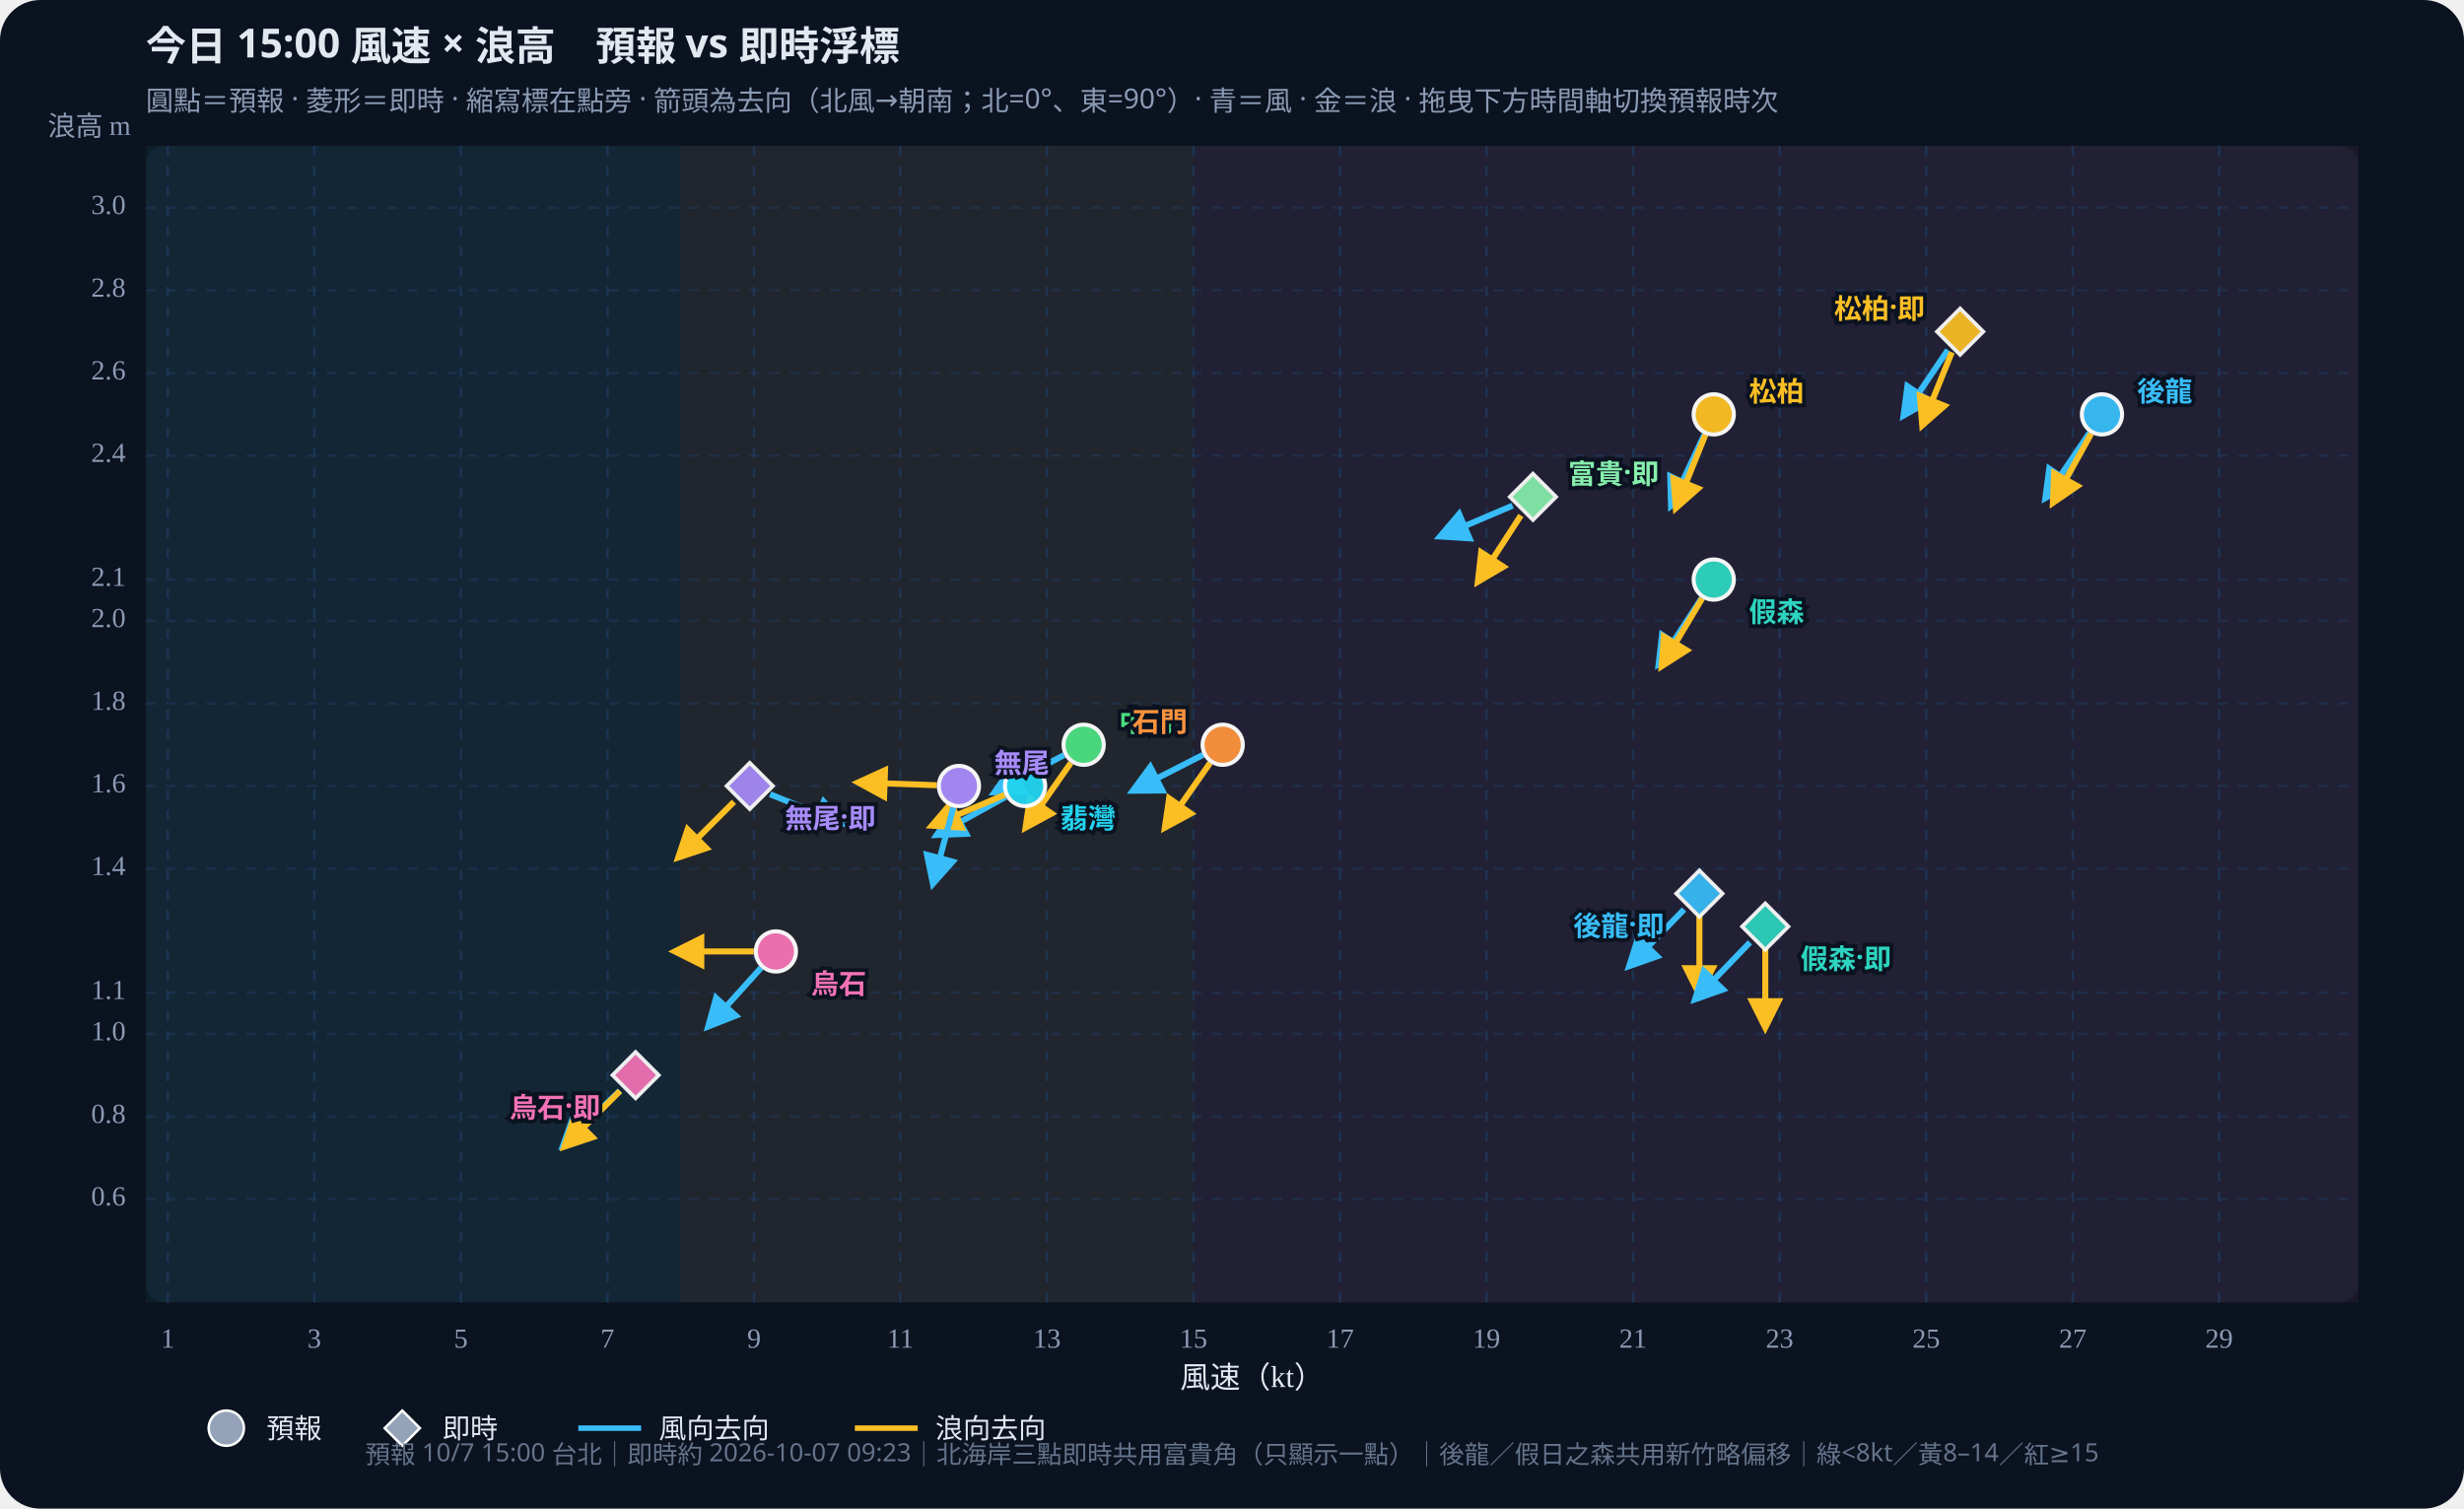
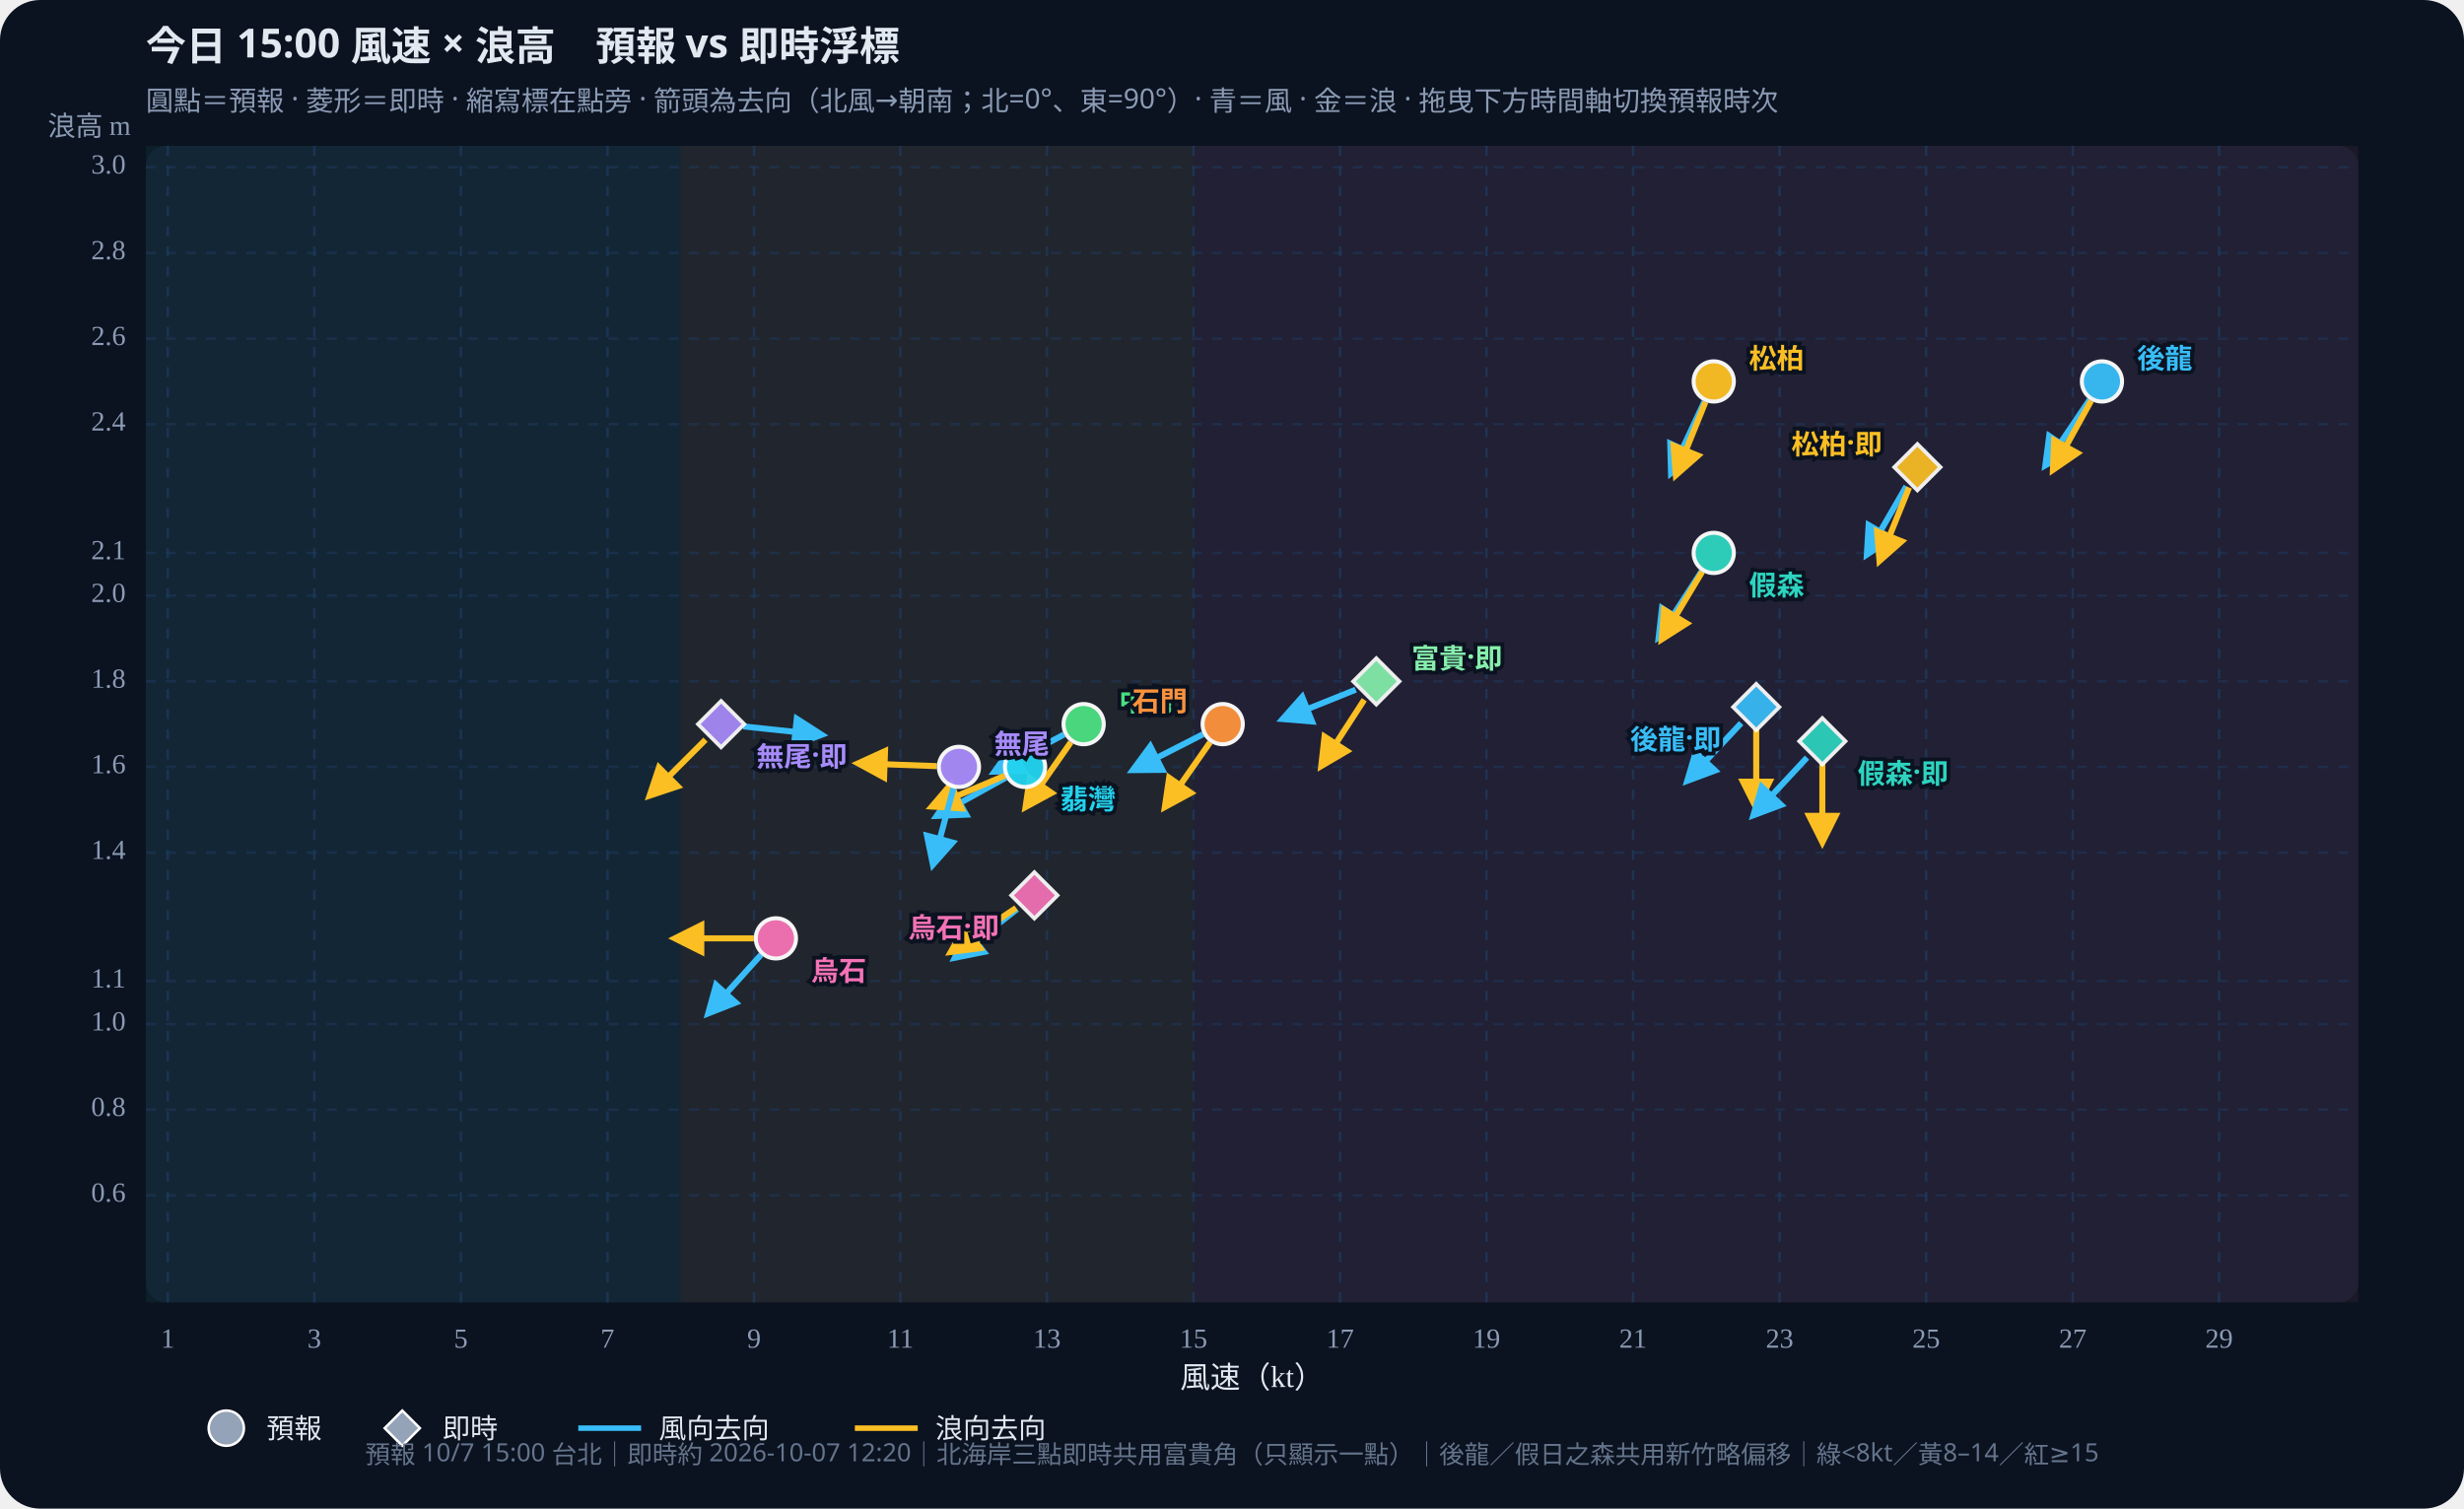
<svg xmlns="http://www.w3.org/2000/svg" id="wws-svg" viewBox="0 0 980 600" role="img" aria-label="風速與浪高散佈圖，可拖曳時間軸切換預報時次" style="width:100%;height:auto;display:block">
  <rect width="980" height="600" fill="#0b1220" rx="16" />
  <rect x="58" y="58" width="880" height="460" fill="#111a2e" rx="8" />
  <rect x="58.0" y="58" width="212.7" height="460" fill="#34d399" opacity="0.07" />
  <rect x="270.7" y="58" width="204.0" height="460" fill="#fbbf24" opacity="0.07" />
  <rect x="474.7" y="58" width="463.3" height="460" fill="#fb7185" opacity="0.07" />
  <defs>
    <marker id="arrow-38bdf8" viewBox="0 0 10 10" refX="8" refY="5" markerWidth="6" markerHeight="6" orient="auto-start-reverse">
      <path d="M0,0 L10,5 L0,10 z" fill="#38bdf8" />
    </marker>
    <marker id="arrow-fbbf24" viewBox="0 0 10 10" refX="8" refY="5" markerWidth="6" markerHeight="6" orient="auto-start-reverse">
      <path d="M0,0 L10,5 L0,10 z" fill="#fbbf24" />
    </marker>
  </defs>
  <text id="wws-title" x="58" y="24" fill="#e2e8f0" font-size="16" font-weight="700" font-family="Noto Sans TC,system-ui,sans-serif">今日 15:00 風速 × 浪高　預報 vs 即時浮標</text>
  <text x="58" y="44" fill="#8b9bb4" font-size="11" font-family="Noto Sans TC,system-ui,sans-serif">圓點＝預報 · 菱形＝即時 · 縮寫標在點旁 · 箭頭為去向（北風→朝南；北=0°、東=90°）· 青＝風 · 金＝浪 · 拖曳下方時間軸切換預報時次</text>
  <line x1="66.7" y1="58" x2="66.7" y2="518" stroke="#1e3a5f" stroke-dasharray="4 4" opacity="0.7" />
  <text x="66.7" y="536" text-anchor="middle" fill="#8b9bb4" font-size="11">1</text>
  <line x1="125.0" y1="58" x2="125.0" y2="518" stroke="#1e3a5f" stroke-dasharray="4 4" opacity="0.7" />
  <text x="125.0" y="536" text-anchor="middle" fill="#8b9bb4" font-size="11">3</text>
  <line x1="183.3" y1="58" x2="183.3" y2="518" stroke="#1e3a5f" stroke-dasharray="4 4" opacity="0.7" />
  <text x="183.3" y="536" text-anchor="middle" fill="#8b9bb4" font-size="11">5</text>
  <line x1="241.6" y1="58" x2="241.6" y2="518" stroke="#1e3a5f" stroke-dasharray="4 4" opacity="0.7" />
  <text x="241.6" y="536" text-anchor="middle" fill="#8b9bb4" font-size="11">7</text>
  <line x1="299.9" y1="58" x2="299.9" y2="518" stroke="#1e3a5f" stroke-dasharray="4 4" opacity="0.7" />
  <text x="299.9" y="536" text-anchor="middle" fill="#8b9bb4" font-size="11">9</text>
  <line x1="358.1" y1="58" x2="358.1" y2="518" stroke="#1e3a5f" stroke-dasharray="4 4" opacity="0.7" />
  <text x="358.1" y="536" text-anchor="middle" fill="#8b9bb4" font-size="11">11</text>
  <line x1="416.4" y1="58" x2="416.4" y2="518" stroke="#1e3a5f" stroke-dasharray="4 4" opacity="0.7" />
  <text x="416.4" y="536" text-anchor="middle" fill="#8b9bb4" font-size="11">13</text>
  <line x1="474.7" y1="58" x2="474.7" y2="518" stroke="#1e3a5f" stroke-dasharray="4 4" opacity="0.7" />
  <text x="474.7" y="536" text-anchor="middle" fill="#8b9bb4" font-size="11">15</text>
  <line x1="533.0" y1="58" x2="533.0" y2="518" stroke="#1e3a5f" stroke-dasharray="4 4" opacity="0.7" />
  <text x="533.0" y="536" text-anchor="middle" fill="#8b9bb4" font-size="11">17</text>
  <line x1="591.2" y1="58" x2="591.2" y2="518" stroke="#1e3a5f" stroke-dasharray="4 4" opacity="0.7" />
  <text x="591.2" y="536" text-anchor="middle" fill="#8b9bb4" font-size="11">19</text>
  <line x1="649.5" y1="58" x2="649.5" y2="518" stroke="#1e3a5f" stroke-dasharray="4 4" opacity="0.7" />
  <text x="649.5" y="536" text-anchor="middle" fill="#8b9bb4" font-size="11">21</text>
  <line x1="707.8" y1="58" x2="707.8" y2="518" stroke="#1e3a5f" stroke-dasharray="4 4" opacity="0.7" />
  <text x="707.8" y="536" text-anchor="middle" fill="#8b9bb4" font-size="11">23</text>
  <line x1="766.1" y1="58" x2="766.1" y2="518" stroke="#1e3a5f" stroke-dasharray="4 4" opacity="0.7" />
  <text x="766.1" y="536" text-anchor="middle" fill="#8b9bb4" font-size="11">25</text>
  <line x1="824.4" y1="58" x2="824.4" y2="518" stroke="#1e3a5f" stroke-dasharray="4 4" opacity="0.7" />
  <text x="824.4" y="536" text-anchor="middle" fill="#8b9bb4" font-size="11">27</text>
  <line x1="882.6" y1="58" x2="882.6" y2="518" stroke="#1e3a5f" stroke-dasharray="4 4" opacity="0.7" />
  <text x="882.6" y="536" text-anchor="middle" fill="#8b9bb4" font-size="11">29</text>
-   <line x1="58" y1="476.9" x2="938" y2="476.9" stroke="#1e3a5f" stroke-dasharray="4 4" opacity="0.5" />
-   <text x="50" y="476.9" text-anchor="end" dominant-baseline="middle" fill="#8b9bb4" font-size="11">0.6</text>
-   <line x1="58" y1="444.1" x2="938" y2="444.1" stroke="#1e3a5f" stroke-dasharray="4 4" opacity="0.5" />
-   <text x="50" y="444.1" text-anchor="end" dominant-baseline="middle" fill="#8b9bb4" font-size="11">0.8</text>
-   <line x1="58" y1="411.2" x2="938" y2="411.2" stroke="#1e3a5f" stroke-dasharray="4 4" opacity="0.5" />
-   <text x="50" y="411.2" text-anchor="end" dominant-baseline="middle" fill="#8b9bb4" font-size="11">1.0</text>
-   <line x1="58" y1="394.8" x2="938" y2="394.8" stroke="#1e3a5f" stroke-dasharray="4 4" opacity="0.5" />
-   <text x="50" y="394.8" text-anchor="end" dominant-baseline="middle" fill="#8b9bb4" font-size="11">1.1</text>
-   <line x1="58" y1="345.5" x2="938" y2="345.5" stroke="#1e3a5f" stroke-dasharray="4 4" opacity="0.5" />
-   <text x="50" y="345.5" text-anchor="end" dominant-baseline="middle" fill="#8b9bb4" font-size="11">1.4</text>
-   <line x1="58" y1="312.6" x2="938" y2="312.6" stroke="#1e3a5f" stroke-dasharray="4 4" opacity="0.5" />
-   <text x="50" y="312.6" text-anchor="end" dominant-baseline="middle" fill="#8b9bb4" font-size="11">1.6</text>
-   <line x1="58" y1="279.8" x2="938" y2="279.8" stroke="#1e3a5f" stroke-dasharray="4 4" opacity="0.5" />
-   <text x="50" y="279.8" text-anchor="end" dominant-baseline="middle" fill="#8b9bb4" font-size="11">1.8</text>
-   <line x1="58" y1="246.9" x2="938" y2="246.9" stroke="#1e3a5f" stroke-dasharray="4 4" opacity="0.5" />
-   <text x="50" y="246.9" text-anchor="end" dominant-baseline="middle" fill="#8b9bb4" font-size="11">2.0</text>
-   <line x1="58" y1="230.5" x2="938" y2="230.5" stroke="#1e3a5f" stroke-dasharray="4 4" opacity="0.5" />
-   <text x="50" y="230.5" text-anchor="end" dominant-baseline="middle" fill="#8b9bb4" font-size="11">2.1</text>
-   <line x1="58" y1="181.2" x2="938" y2="181.2" stroke="#1e3a5f" stroke-dasharray="4 4" opacity="0.5" />
-   <text x="50" y="181.2" text-anchor="end" dominant-baseline="middle" fill="#8b9bb4" font-size="11">2.4</text>
-   <line x1="58" y1="148.4" x2="938" y2="148.4" stroke="#1e3a5f" stroke-dasharray="4 4" opacity="0.5" />
-   <text x="50" y="148.4" text-anchor="end" dominant-baseline="middle" fill="#8b9bb4" font-size="11">2.6</text>
-   <line x1="58" y1="115.5" x2="938" y2="115.5" stroke="#1e3a5f" stroke-dasharray="4 4" opacity="0.5" />
-   <text x="50" y="115.5" text-anchor="end" dominant-baseline="middle" fill="#8b9bb4" font-size="11">2.8</text>
-   <line x1="58" y1="82.6" x2="938" y2="82.6" stroke="#1e3a5f" stroke-dasharray="4 4" opacity="0.5" />
-   <text x="50" y="82.6" text-anchor="end" dominant-baseline="middle" fill="#8b9bb4" font-size="11">3.0</text>
+   <line x1="58" y1="475.4" x2="938" y2="475.4" stroke="#1e3a5f" stroke-dasharray="4 4" opacity="0.5" />
+   <text x="50" y="475.4" text-anchor="end" dominant-baseline="middle" fill="#8b9bb4" font-size="11">0.6</text>
+   <line x1="58" y1="441.3" x2="938" y2="441.3" stroke="#1e3a5f" stroke-dasharray="4 4" opacity="0.5" />
+   <text x="50" y="441.3" text-anchor="end" dominant-baseline="middle" fill="#8b9bb4" font-size="11">0.8</text>
+   <line x1="58" y1="407.3" x2="938" y2="407.3" stroke="#1e3a5f" stroke-dasharray="4 4" opacity="0.5" />
+   <text x="50" y="407.3" text-anchor="end" dominant-baseline="middle" fill="#8b9bb4" font-size="11">1.0</text>
+   <line x1="58" y1="390.2" x2="938" y2="390.2" stroke="#1e3a5f" stroke-dasharray="4 4" opacity="0.5" />
+   <text x="50" y="390.2" text-anchor="end" dominant-baseline="middle" fill="#8b9bb4" font-size="11">1.1</text>
+   <line x1="58" y1="339.1" x2="938" y2="339.1" stroke="#1e3a5f" stroke-dasharray="4 4" opacity="0.5" />
+   <text x="50" y="339.1" text-anchor="end" dominant-baseline="middle" fill="#8b9bb4" font-size="11">1.4</text>
+   <line x1="58" y1="305.0" x2="938" y2="305.0" stroke="#1e3a5f" stroke-dasharray="4 4" opacity="0.5" />
+   <text x="50" y="305.0" text-anchor="end" dominant-baseline="middle" fill="#8b9bb4" font-size="11">1.6</text>
+   <line x1="58" y1="271.0" x2="938" y2="271.0" stroke="#1e3a5f" stroke-dasharray="4 4" opacity="0.5" />
+   <text x="50" y="271.0" text-anchor="end" dominant-baseline="middle" fill="#8b9bb4" font-size="11">1.8</text>
+   <line x1="58" y1="236.9" x2="938" y2="236.9" stroke="#1e3a5f" stroke-dasharray="4 4" opacity="0.5" />
+   <text x="50" y="236.9" text-anchor="end" dominant-baseline="middle" fill="#8b9bb4" font-size="11">2.0</text>
+   <line x1="58" y1="219.9" x2="938" y2="219.9" stroke="#1e3a5f" stroke-dasharray="4 4" opacity="0.5" />
+   <text x="50" y="219.9" text-anchor="end" dominant-baseline="middle" fill="#8b9bb4" font-size="11">2.1</text>
+   <line x1="58" y1="168.7" x2="938" y2="168.7" stroke="#1e3a5f" stroke-dasharray="4 4" opacity="0.5" />
+   <text x="50" y="168.7" text-anchor="end" dominant-baseline="middle" fill="#8b9bb4" font-size="11">2.4</text>
+   <line x1="58" y1="134.7" x2="938" y2="134.7" stroke="#1e3a5f" stroke-dasharray="4 4" opacity="0.5" />
+   <text x="50" y="134.7" text-anchor="end" dominant-baseline="middle" fill="#8b9bb4" font-size="11">2.6</text>
+   <line x1="58" y1="100.6" x2="938" y2="100.6" stroke="#1e3a5f" stroke-dasharray="4 4" opacity="0.5" />
+   <text x="50" y="100.6" text-anchor="end" dominant-baseline="middle" fill="#8b9bb4" font-size="11">2.8</text>
+   <line x1="58" y1="66.5" x2="938" y2="66.5" stroke="#1e3a5f" stroke-dasharray="4 4" opacity="0.5" />
+   <text x="50" y="66.5" text-anchor="end" dominant-baseline="middle" fill="#8b9bb4" font-size="11">3.0</text>
  <text x="498" y="552" text-anchor="middle" fill="#e2e8f0" font-size="12">風速（kt）</text>
  <text x="52" y="54" text-anchor="end" fill="#8b9bb4" font-size="11">浪高 m</text>
  <g id="wws-forecast-layer">
-     <line x1="831.1" y1="172.1" x2="813.6" y2="197.9" stroke="#38bdf8" stroke-width="2.4" marker-end="url(#arrow-38bdf8)" />
-     <line x1="831.7" y1="172.5" x2="816.6" y2="199.8" stroke="#fbbf24" stroke-width="2.4" marker-end="url(#arrow-fbbf24)" />
-     <circle cx="836.0" cy="164.8" r="8.0" fill="#38bdf8" stroke="#fff" stroke-width="1.6" opacity="0.95" />
-     <line x1="676.8" y1="237.9" x2="659.8" y2="264.0" stroke="#38bdf8" stroke-width="2.4" marker-end="url(#arrow-38bdf8)" />
-     <line x1="677.0" y1="238.0" x2="661.0" y2="264.8" stroke="#fbbf24" stroke-width="2.4" marker-end="url(#arrow-fbbf24)" />
-     <circle cx="681.6" cy="230.5" r="8.0" fill="#2dd4bf" stroke="#fff" stroke-width="1.6" opacity="0.95" />
-     <line x1="677.9" y1="172.8" x2="664.7" y2="201.0" stroke="#38bdf8" stroke-width="2.4" marker-end="url(#arrow-38bdf8)" />
-     <line x1="678.3" y1="172.9" x2="666.6" y2="201.9" stroke="#fbbf24" stroke-width="2.4" marker-end="url(#arrow-fbbf24)" />
-     <circle cx="681.6" cy="164.8" r="8.0" fill="#fbbf24" stroke="#fff" stroke-width="1.6" opacity="0.95" />
-     <line x1="423.2" y1="300.3" x2="395.7" y2="315.0" stroke="#38bdf8" stroke-width="2.4" marker-end="url(#arrow-38bdf8)" />
-     <line x1="425.9" y1="303.4" x2="408.0" y2="329.0" stroke="#fbbf24" stroke-width="2.4" marker-end="url(#arrow-fbbf24)" />
-     <circle cx="431.0" cy="296.2" r="8.0" fill="#4ade80" stroke="#fff" stroke-width="1.6" opacity="0.95" />
-     <line x1="400.0" y1="316.9" x2="372.7" y2="332.0" stroke="#38bdf8" stroke-width="2.4" marker-end="url(#arrow-38bdf8)" />
-     <line x1="399.6" y1="316.1" x2="370.8" y2="328.3" stroke="#fbbf24" stroke-width="2.4" marker-end="url(#arrow-fbbf24)" />
-     <circle cx="407.7" cy="312.6" r="8.0" fill="#22d3ee" stroke="#fff" stroke-width="1.6" opacity="0.95" />
-     <line x1="478.5" y1="300.2" x2="450.7" y2="314.4" stroke="#38bdf8" stroke-width="2.4" marker-end="url(#arrow-38bdf8)" />
-     <line x1="481.3" y1="303.4" x2="463.4" y2="329.0" stroke="#fbbf24" stroke-width="2.4" marker-end="url(#arrow-fbbf24)" />
-     <circle cx="486.3" cy="296.2" r="8.0" fill="#fb923c" stroke="#fff" stroke-width="1.6" opacity="0.95" />
-     <line x1="379.2" y1="321.1" x2="371.1" y2="351.3" stroke="#38bdf8" stroke-width="2.4" marker-end="url(#arrow-38bdf8)" />
-     <line x1="372.6" y1="312.3" x2="341.5" y2="311.2" stroke="#fbbf24" stroke-width="2.4" marker-end="url(#arrow-fbbf24)" />
-     <circle cx="381.4" cy="312.6" r="8.0" fill="#a78bfa" stroke="#fff" stroke-width="1.6" opacity="0.95" />
-     <line x1="302.7" y1="384.9" x2="281.8" y2="408.1" stroke="#38bdf8" stroke-width="2.4" marker-end="url(#arrow-38bdf8)" />
-     <line x1="299.8" y1="378.4" x2="268.6" y2="378.4" stroke="#fbbf24" stroke-width="2.4" marker-end="url(#arrow-fbbf24)" />
-     <circle cx="308.6" cy="378.4" r="8.0" fill="#f472b6" stroke="#fff" stroke-width="1.6" opacity="0.95" />
-     <text x="850.0" y="154.8" text-anchor="start" dominant-baseline="central" fill="#38bdf8" font-size="11" font-weight="700" font-family="Noto Sans TC,system-ui,sans-serif" stroke="#0b1220" stroke-width="3" paint-order="stroke">後龍</text>
-     <text x="695.6" y="242.5" text-anchor="start" dominant-baseline="central" fill="#2dd4bf" font-size="11" font-weight="700" font-family="Noto Sans TC,system-ui,sans-serif" stroke="#0b1220" stroke-width="3" paint-order="stroke">假森</text>
-     <text x="695.6" y="154.8" text-anchor="start" dominant-baseline="central" fill="#fbbf24" font-size="11" font-weight="700" font-family="Noto Sans TC,system-ui,sans-serif" stroke="#0b1220" stroke-width="3" paint-order="stroke">松柏</text>
-     <text x="445.0" y="286.2" text-anchor="start" dominant-baseline="central" fill="#4ade80" font-size="11" font-weight="700" font-family="Noto Sans TC,system-ui,sans-serif" stroke="#0b1220" stroke-width="3" paint-order="stroke">中角</text>
-     <text x="421.7" y="324.6" text-anchor="start" dominant-baseline="central" fill="#22d3ee" font-size="11" font-weight="700" font-family="Noto Sans TC,system-ui,sans-serif" stroke="#0b1220" stroke-width="3" paint-order="stroke">翡灣</text>
-     <text x="472.3" y="286.2" text-anchor="end" dominant-baseline="central" fill="#fb923c" font-size="11" font-weight="700" font-family="Noto Sans TC,system-ui,sans-serif" stroke="#0b1220" stroke-width="3" paint-order="stroke">石門</text>
-     <text x="395.4" y="302.6" text-anchor="start" dominant-baseline="central" fill="#a78bfa" font-size="11" font-weight="700" font-family="Noto Sans TC,system-ui,sans-serif" stroke="#0b1220" stroke-width="3" paint-order="stroke">無尾</text>
-     <text x="322.6" y="390.4" text-anchor="start" dominant-baseline="central" fill="#f472b6" font-size="11" font-weight="700" font-family="Noto Sans TC,system-ui,sans-serif" stroke="#0b1220" stroke-width="3" paint-order="stroke">烏石</text>
+     <line x1="831.1" y1="159.0" x2="813.6" y2="184.9" stroke="#38bdf8" stroke-width="2.4" marker-end="url(#arrow-38bdf8)" />
+     <line x1="831.7" y1="159.4" x2="816.6" y2="186.7" stroke="#fbbf24" stroke-width="2.4" marker-end="url(#arrow-fbbf24)" />
+     <circle cx="836.0" cy="151.7" r="8.0" fill="#38bdf8" stroke="#fff" stroke-width="1.6" opacity="0.95" />
+     <line x1="676.8" y1="227.2" x2="659.8" y2="253.4" stroke="#38bdf8" stroke-width="2.4" marker-end="url(#arrow-38bdf8)" />
+     <line x1="677.0" y1="227.4" x2="661.0" y2="254.1" stroke="#fbbf24" stroke-width="2.4" marker-end="url(#arrow-fbbf24)" />
+     <circle cx="681.6" cy="219.9" r="8.0" fill="#2dd4bf" stroke="#fff" stroke-width="1.6" opacity="0.95" />
+     <line x1="677.9" y1="159.7" x2="664.7" y2="188.0" stroke="#38bdf8" stroke-width="2.4" marker-end="url(#arrow-38bdf8)" />
+     <line x1="678.3" y1="159.9" x2="666.6" y2="188.8" stroke="#fbbf24" stroke-width="2.4" marker-end="url(#arrow-fbbf24)" />
+     <circle cx="681.6" cy="151.7" r="8.0" fill="#fbbf24" stroke="#fff" stroke-width="1.6" opacity="0.95" />
+     <line x1="423.2" y1="292.1" x2="395.7" y2="306.8" stroke="#38bdf8" stroke-width="2.4" marker-end="url(#arrow-38bdf8)" />
+     <line x1="425.9" y1="295.2" x2="408.0" y2="320.8" stroke="#fbbf24" stroke-width="2.4" marker-end="url(#arrow-fbbf24)" />
+     <circle cx="431.0" cy="288.0" r="8.0" fill="#4ade80" stroke="#fff" stroke-width="1.6" opacity="0.95" />
+     <line x1="400.0" y1="309.3" x2="372.7" y2="324.4" stroke="#38bdf8" stroke-width="2.4" marker-end="url(#arrow-38bdf8)" />
+     <line x1="399.6" y1="308.5" x2="370.8" y2="320.7" stroke="#fbbf24" stroke-width="2.4" marker-end="url(#arrow-fbbf24)" />
+     <circle cx="407.7" cy="305.0" r="8.0" fill="#22d3ee" stroke="#fff" stroke-width="1.6" opacity="0.95" />
+     <line x1="478.5" y1="292.0" x2="450.7" y2="306.2" stroke="#38bdf8" stroke-width="2.4" marker-end="url(#arrow-38bdf8)" />
+     <line x1="481.3" y1="295.2" x2="463.4" y2="320.8" stroke="#fbbf24" stroke-width="2.4" marker-end="url(#arrow-fbbf24)" />
+     <circle cx="486.3" cy="288.0" r="8.0" fill="#fb923c" stroke="#fff" stroke-width="1.6" opacity="0.95" />
+     <line x1="379.2" y1="313.5" x2="371.1" y2="343.7" stroke="#38bdf8" stroke-width="2.4" marker-end="url(#arrow-38bdf8)" />
+     <line x1="372.6" y1="304.7" x2="341.5" y2="303.6" stroke="#fbbf24" stroke-width="2.4" marker-end="url(#arrow-fbbf24)" />
+     <circle cx="381.4" cy="305.0" r="8.0" fill="#a78bfa" stroke="#fff" stroke-width="1.6" opacity="0.95" />
+     <line x1="302.7" y1="379.7" x2="281.8" y2="402.9" stroke="#38bdf8" stroke-width="2.4" marker-end="url(#arrow-38bdf8)" />
+     <line x1="299.8" y1="373.2" x2="268.6" y2="373.2" stroke="#fbbf24" stroke-width="2.4" marker-end="url(#arrow-fbbf24)" />
+     <circle cx="308.6" cy="373.2" r="8.0" fill="#f472b6" stroke="#fff" stroke-width="1.6" opacity="0.95" />
+     <text x="850.0" y="141.7" text-anchor="start" dominant-baseline="central" fill="#38bdf8" font-size="11" font-weight="700" font-family="Noto Sans TC,system-ui,sans-serif" stroke="#0b1220" stroke-width="3" paint-order="stroke">後龍</text>
+     <text x="695.6" y="231.9" text-anchor="start" dominant-baseline="central" fill="#2dd4bf" font-size="11" font-weight="700" font-family="Noto Sans TC,system-ui,sans-serif" stroke="#0b1220" stroke-width="3" paint-order="stroke">假森</text>
+     <text x="695.6" y="141.7" text-anchor="start" dominant-baseline="central" fill="#fbbf24" font-size="11" font-weight="700" font-family="Noto Sans TC,system-ui,sans-serif" stroke="#0b1220" stroke-width="3" paint-order="stroke">松柏</text>
+     <text x="445.0" y="278.0" text-anchor="start" dominant-baseline="central" fill="#4ade80" font-size="11" font-weight="700" font-family="Noto Sans TC,system-ui,sans-serif" stroke="#0b1220" stroke-width="3" paint-order="stroke">中角</text>
+     <text x="421.7" y="317.0" text-anchor="start" dominant-baseline="central" fill="#22d3ee" font-size="11" font-weight="700" font-family="Noto Sans TC,system-ui,sans-serif" stroke="#0b1220" stroke-width="3" paint-order="stroke">翡灣</text>
+     <text x="472.3" y="278.0" text-anchor="end" dominant-baseline="central" fill="#fb923c" font-size="11" font-weight="700" font-family="Noto Sans TC,system-ui,sans-serif" stroke="#0b1220" stroke-width="3" paint-order="stroke">石門</text>
+     <text x="395.4" y="295.0" text-anchor="start" dominant-baseline="central" fill="#a78bfa" font-size="11" font-weight="700" font-family="Noto Sans TC,system-ui,sans-serif" stroke="#0b1220" stroke-width="3" paint-order="stroke">無尾</text>
+     <text x="322.6" y="385.2" text-anchor="start" dominant-baseline="central" fill="#f472b6" font-size="11" font-weight="700" font-family="Noto Sans TC,system-ui,sans-serif" stroke="#0b1220" stroke-width="3" paint-order="stroke">烏石</text>
  </g>
  <g id="wws-live-layer">
-     <line x1="669.8" y1="361.7" x2="648.1" y2="384.1" stroke="#38bdf8" stroke-width="2.4" marker-end="url(#arrow-38bdf8)" />
-     <line x1="675.9" y1="364.2" x2="675.9" y2="395.4" stroke="#fbbf24" stroke-width="2.4" marker-end="url(#arrow-fbbf24)" />
-     <polygon points="675.9,346.2 685.1,355.4 675.9,364.6 666.7,355.4" fill="#38bdf8" stroke="#fff" stroke-width="1.5" opacity="0.92" />
-     <line x1="696.0" y1="374.8" x2="674.3" y2="397.3" stroke="#38bdf8" stroke-width="2.4" marker-end="url(#arrow-38bdf8)" />
-     <line x1="702.1" y1="377.3" x2="702.1" y2="408.5" stroke="#fbbf24" stroke-width="2.4" marker-end="url(#arrow-fbbf24)" />
-     <polygon points="702.1,359.3 711.3,368.5 702.1,377.7 692.9,368.5" fill="#2dd4bf" stroke="#fff" stroke-width="1.5" opacity="0.92" />
-     <line x1="774.7" y1="139.2" x2="757.2" y2="165.1" stroke="#38bdf8" stroke-width="2.4" marker-end="url(#arrow-38bdf8)" />
-     <line x1="776.3" y1="140.1" x2="764.6" y2="169.0" stroke="#fbbf24" stroke-width="2.4" marker-end="url(#arrow-fbbf24)" />
-     <polygon points="779.6,122.7 788.8,131.9 779.6,141.1 770.4,131.9" fill="#fbbf24" stroke="#fff" stroke-width="1.5" opacity="0.92" />
-     <line x1="601.6" y1="201.1" x2="572.9" y2="213.3" stroke="#38bdf8" stroke-width="2.4" marker-end="url(#arrow-38bdf8)" />
-     <line x1="604.9" y1="205.0" x2="587.9" y2="231.2" stroke="#fbbf24" stroke-width="2.4" marker-end="url(#arrow-fbbf24)" />
-     <polygon points="609.7,188.4 618.9,197.6 609.7,206.8 600.5,197.6" fill="#86efac" stroke="#fff" stroke-width="1.5" opacity="0.92" />
-     <line x1="306.3" y1="315.9" x2="335.2" y2="327.6" stroke="#38bdf8" stroke-width="2.4" marker-end="url(#arrow-38bdf8)" />
-     <line x1="291.9" y1="318.9" x2="269.9" y2="340.9" stroke="#fbbf24" stroke-width="2.4" marker-end="url(#arrow-fbbf24)" />
-     <polygon points="298.2,303.4 307.4,312.6 298.2,321.8 289.0,312.6" fill="#a78bfa" stroke="#fff" stroke-width="1.5" opacity="0.92" />
-     <line x1="246.5" y1="433.8" x2="224.1" y2="455.4" stroke="#38bdf8" stroke-width="2.4" marker-end="url(#arrow-38bdf8)" />
-     <line x1="246.6" y1="433.9" x2="224.6" y2="455.9" stroke="#fbbf24" stroke-width="2.4" marker-end="url(#arrow-fbbf24)" />
-     <polygon points="252.8,418.4 262.0,427.6 252.8,436.8 243.6,427.6" fill="#f472b6" stroke="#fff" stroke-width="1.5" opacity="0.92" />
-     <text x="661.9" y="367.4" text-anchor="end" dominant-baseline="central" fill="#38bdf8" font-size="11" font-weight="700" font-family="Noto Sans TC,system-ui,sans-serif" stroke="#0b1220" stroke-width="3" paint-order="stroke">後龍·即</text>
-     <text x="716.1" y="380.5" text-anchor="start" dominant-baseline="central" fill="#2dd4bf" font-size="11" font-weight="700" font-family="Noto Sans TC,system-ui,sans-serif" stroke="#0b1220" stroke-width="3" paint-order="stroke">假森·即</text>
-     <text x="765.6" y="121.9" text-anchor="end" dominant-baseline="central" fill="#fbbf24" font-size="11" font-weight="700" font-family="Noto Sans TC,system-ui,sans-serif" stroke="#0b1220" stroke-width="3" paint-order="stroke">松柏·即</text>
-     <text x="623.7" y="187.6" text-anchor="start" dominant-baseline="central" fill="#86efac" font-size="11" font-weight="700" font-family="Noto Sans TC,system-ui,sans-serif" stroke="#0b1220" stroke-width="3" paint-order="stroke">富貴·即</text>
-     <text x="312.2" y="324.6" text-anchor="start" dominant-baseline="central" fill="#a78bfa" font-size="11" font-weight="700" font-family="Noto Sans TC,system-ui,sans-serif" stroke="#0b1220" stroke-width="3" paint-order="stroke">無尾·即</text>
-     <text x="238.8" y="439.6" text-anchor="end" dominant-baseline="central" fill="#f472b6" font-size="11" font-weight="700" font-family="Noto Sans TC,system-ui,sans-serif" stroke="#0b1220" stroke-width="3" paint-order="stroke">烏石·即</text>
+     <line x1="692.5" y1="287.6" x2="671.2" y2="310.4" stroke="#38bdf8" stroke-width="2.4" marker-end="url(#arrow-38bdf8)" />
+     <line x1="698.5" y1="290.0" x2="698.5" y2="321.2" stroke="#fbbf24" stroke-width="2.4" marker-end="url(#arrow-fbbf24)" />
+     <polygon points="698.5,272.0 707.7,281.2 698.5,290.4 689.3,281.2" fill="#38bdf8" stroke="#fff" stroke-width="1.5" opacity="0.92" />
+     <line x1="718.7" y1="301.3" x2="697.5" y2="324.1" stroke="#38bdf8" stroke-width="2.4" marker-end="url(#arrow-38bdf8)" />
+     <line x1="724.8" y1="303.6" x2="724.8" y2="334.8" stroke="#fbbf24" stroke-width="2.4" marker-end="url(#arrow-fbbf24)" />
+     <polygon points="724.8,285.6 734.0,294.8 724.8,304.0 715.6,294.8" fill="#2dd4bf" stroke="#fff" stroke-width="1.5" opacity="0.92" />
+     <line x1="758.2" y1="193.4" x2="742.6" y2="220.4" stroke="#38bdf8" stroke-width="2.4" marker-end="url(#arrow-38bdf8)" />
+     <line x1="759.3" y1="193.9" x2="747.6" y2="222.9" stroke="#fbbf24" stroke-width="2.4" marker-end="url(#arrow-fbbf24)" />
+     <polygon points="762.6,176.6 771.8,185.8 762.6,195.0 753.4,185.8" fill="#fbbf24" stroke="#fff" stroke-width="1.5" opacity="0.92" />
+     <line x1="539.2" y1="274.3" x2="510.3" y2="285.9" stroke="#38bdf8" stroke-width="2.4" marker-end="url(#arrow-38bdf8)" />
+     <line x1="542.6" y1="278.3" x2="525.6" y2="304.5" stroke="#fbbf24" stroke-width="2.4" marker-end="url(#arrow-fbbf24)" />
+     <polygon points="547.4,261.8 556.6,271.0 547.4,280.2 538.2,271.0" fill="#86efac" stroke="#fff" stroke-width="1.5" opacity="0.92" />
+     <line x1="295.6" y1="288.9" x2="326.6" y2="292.2" stroke="#38bdf8" stroke-width="2.4" marker-end="url(#arrow-38bdf8)" />
+     <line x1="280.6" y1="294.2" x2="258.5" y2="316.3" stroke="#fbbf24" stroke-width="2.4" marker-end="url(#arrow-fbbf24)" />
+     <polygon points="286.8,278.8 296.0,288.0 286.8,297.2 277.6,288.0" fill="#a78bfa" stroke="#fff" stroke-width="1.5" opacity="0.92" />
+     <line x1="404.5" y1="361.6" x2="379.9" y2="380.8" stroke="#38bdf8" stroke-width="2.4" marker-end="url(#arrow-38bdf8)" />
+     <line x1="404.1" y1="361.1" x2="378.3" y2="378.5" stroke="#fbbf24" stroke-width="2.4" marker-end="url(#arrow-fbbf24)" />
+     <polygon points="411.4,346.9 420.6,356.1 411.4,365.3 402.2,356.1" fill="#f472b6" stroke="#fff" stroke-width="1.5" opacity="0.92" />
+     <text x="684.5" y="293.2" text-anchor="end" dominant-baseline="central" fill="#38bdf8" font-size="11" font-weight="700" font-family="Noto Sans TC,system-ui,sans-serif" stroke="#0b1220" stroke-width="3" paint-order="stroke">後龍·即</text>
+     <text x="738.8" y="306.8" text-anchor="start" dominant-baseline="central" fill="#2dd4bf" font-size="11" font-weight="700" font-family="Noto Sans TC,system-ui,sans-serif" stroke="#0b1220" stroke-width="3" paint-order="stroke">假森·即</text>
+     <text x="748.6" y="175.8" text-anchor="end" dominant-baseline="central" fill="#fbbf24" font-size="11" font-weight="700" font-family="Noto Sans TC,system-ui,sans-serif" stroke="#0b1220" stroke-width="3" paint-order="stroke">松柏·即</text>
+     <text x="561.4" y="261.0" text-anchor="start" dominant-baseline="central" fill="#86efac" font-size="11" font-weight="700" font-family="Noto Sans TC,system-ui,sans-serif" stroke="#0b1220" stroke-width="3" paint-order="stroke">富貴·即</text>
+     <text x="300.8" y="300.0" text-anchor="start" dominant-baseline="central" fill="#a78bfa" font-size="11" font-weight="700" font-family="Noto Sans TC,system-ui,sans-serif" stroke="#0b1220" stroke-width="3" paint-order="stroke">無尾·即</text>
+     <text x="397.4" y="368.1" text-anchor="end" dominant-baseline="central" fill="#f472b6" font-size="11" font-weight="700" font-family="Noto Sans TC,system-ui,sans-serif" stroke="#0b1220" stroke-width="3" paint-order="stroke">烏石·即</text>
  </g>
  <circle cx="90" cy="568" r="7" fill="#94a3b8" stroke="#fff" />
  <text x="106" y="572" fill="#e2e8f0" font-size="11" font-family="Noto Sans TC,system-ui,sans-serif">預報</text>
  <polygon points="160,561 167,568 160,575 153,568" fill="#94a3b8" stroke="#fff" />
  <text x="176" y="572" fill="#e2e8f0" font-size="11" font-family="Noto Sans TC,system-ui,sans-serif">即時</text>
  <line x1="230" y1="568" x2="255" y2="568" stroke="#38bdf8" stroke-width="2.2" />
  <text x="262" y="572" fill="#e2e8f0" font-size="11" font-family="Noto Sans TC,system-ui,sans-serif">風向去向</text>
  <line x1="340" y1="568" x2="365" y2="568" stroke="#fbbf24" stroke-width="2.2" />
  <text x="372" y="572" fill="#e2e8f0" font-size="11" font-family="Noto Sans TC,system-ui,sans-serif">浪向去向</text>
-   <text id="wws-foot" x="490" y="582" text-anchor="middle" fill="#64748b" font-size="10" font-family="Noto Sans TC,system-ui,sans-serif">預報 10/7 15:00 台北｜即時約 2026-10-07 09:23｜北海岸三點即時共用富貴角（只顯示一點）｜後龍／假日之森共用新竹略偏移｜綠&lt;8kt／黃8–14／紅≥15</text>
+   <text id="wws-foot" x="490" y="582" text-anchor="middle" fill="#64748b" font-size="10" font-family="Noto Sans TC,system-ui,sans-serif">預報 10/7 15:00 台北｜即時約 2026-10-07 12:20｜北海岸三點即時共用富貴角（只顯示一點）｜後龍／假日之森共用新竹略偏移｜綠&lt;8kt／黃8–14／紅≥15</text>
</svg>
